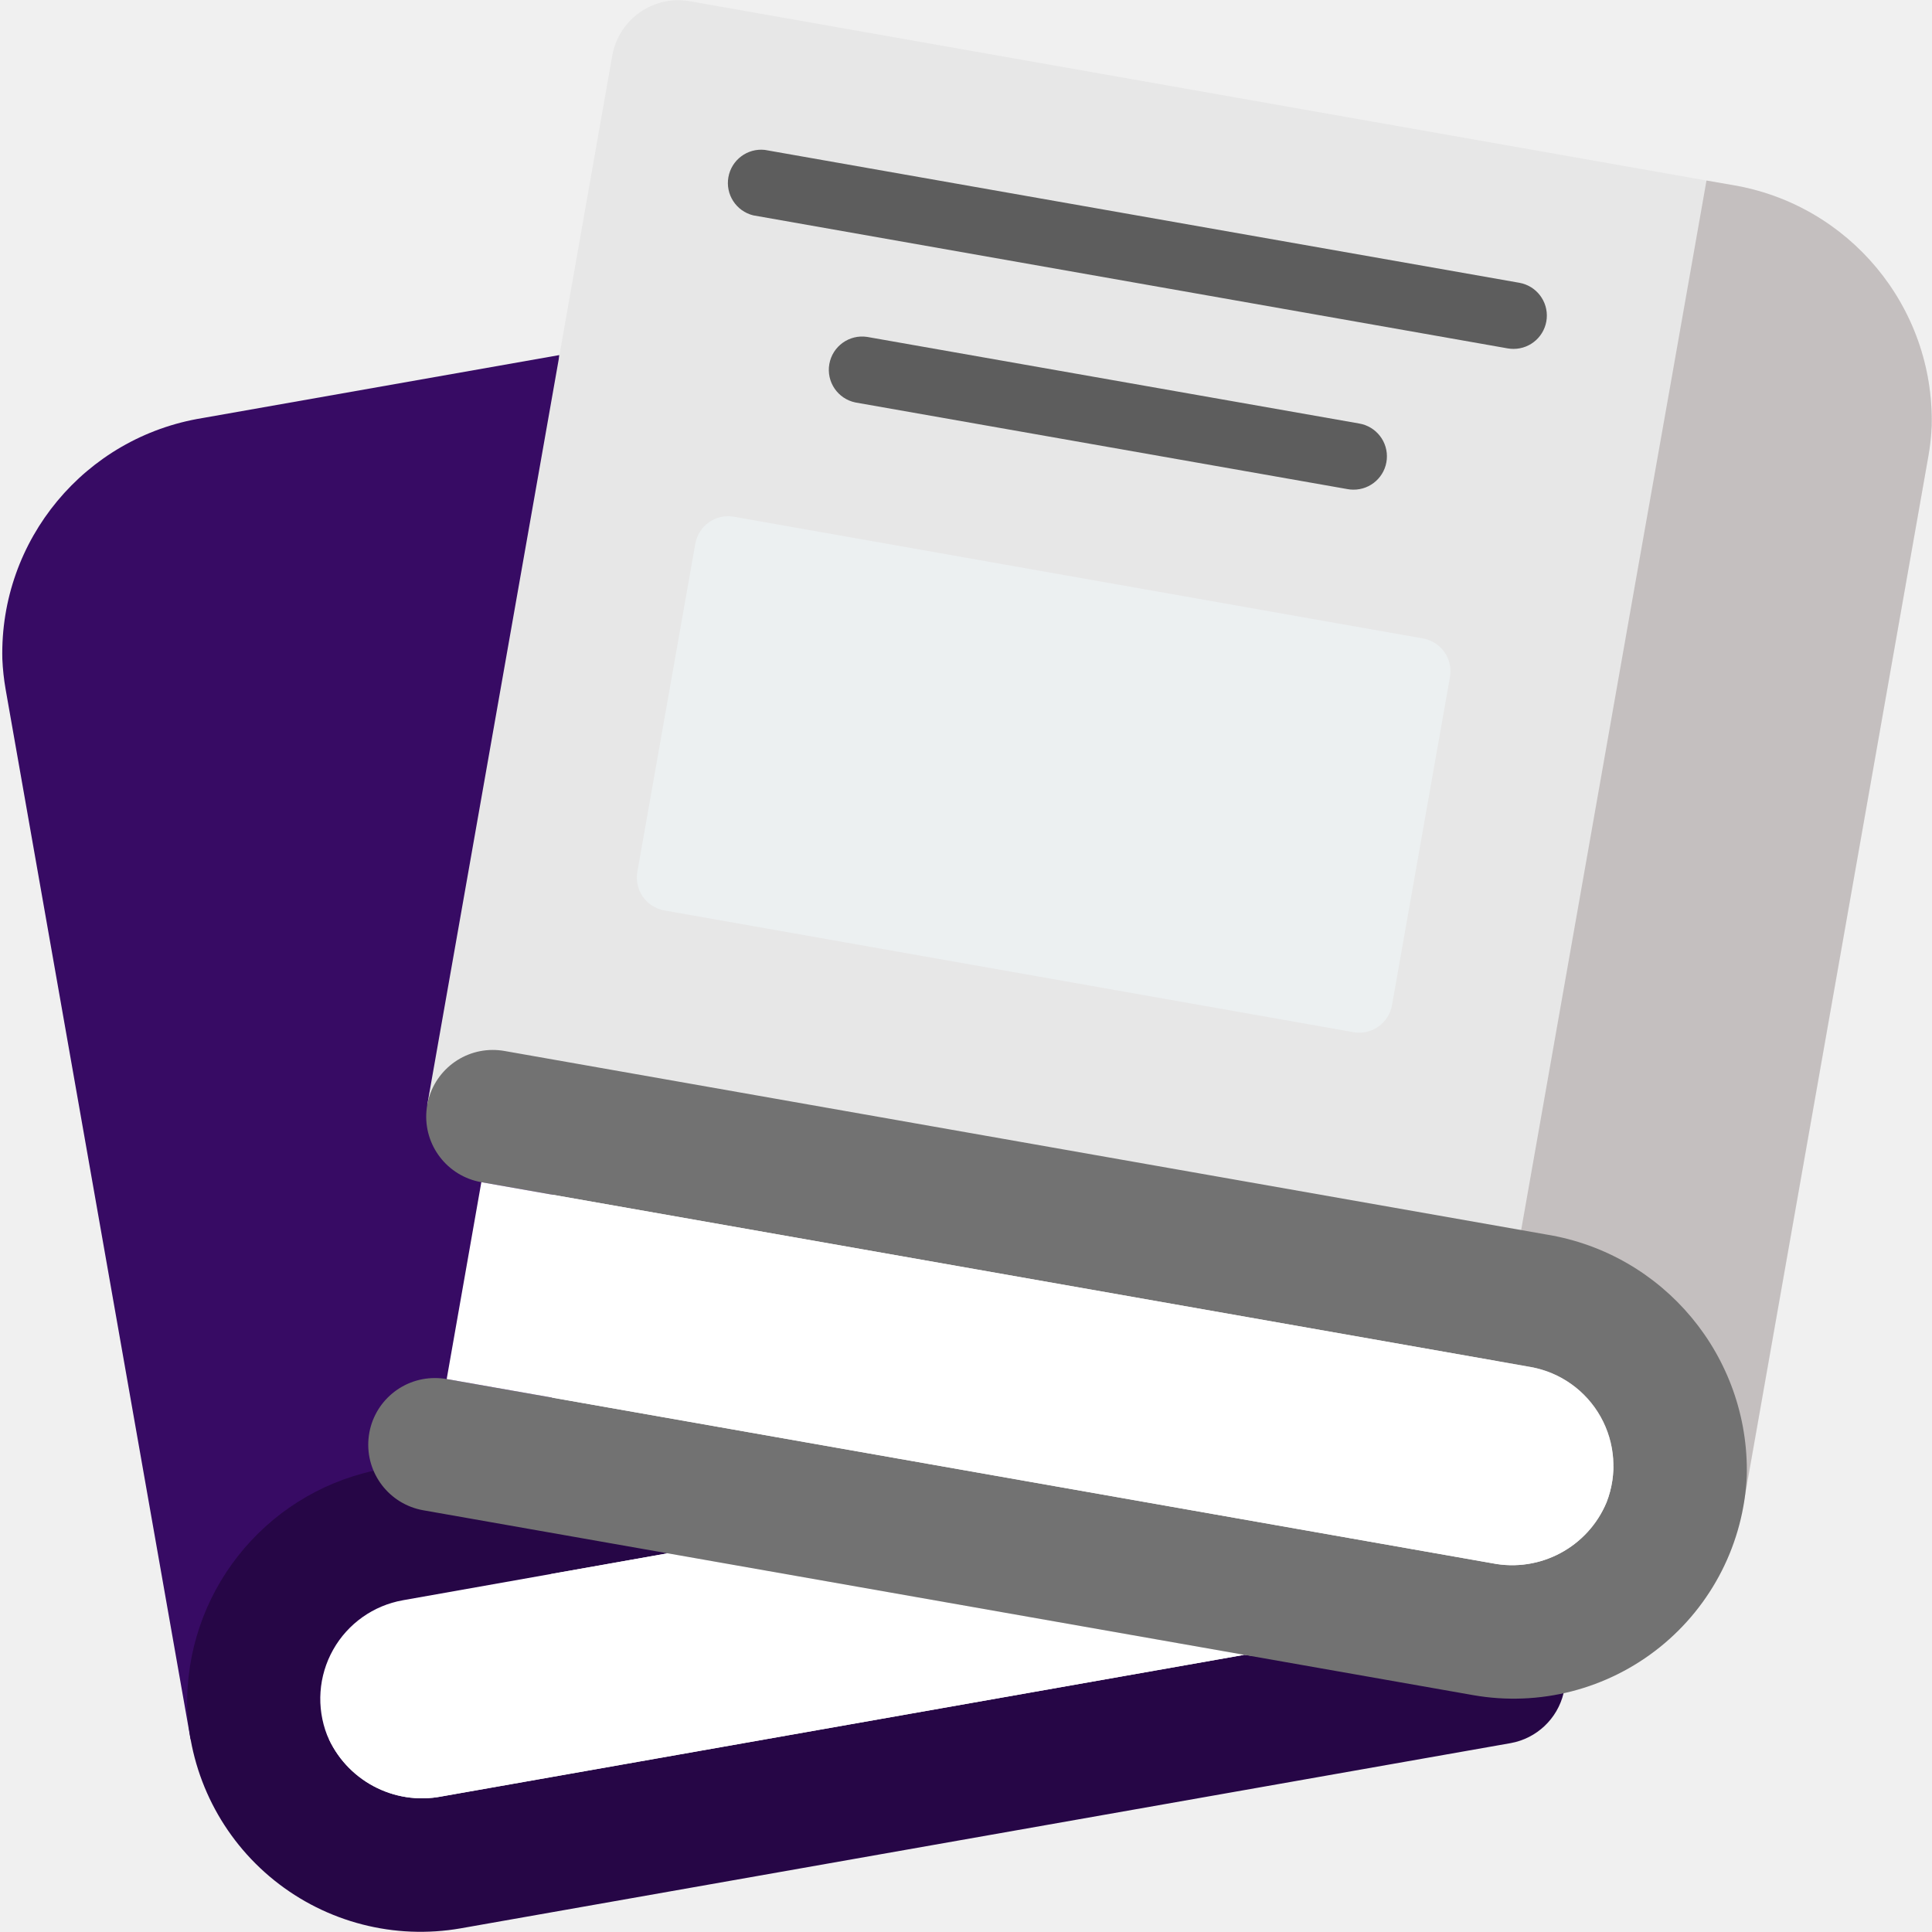
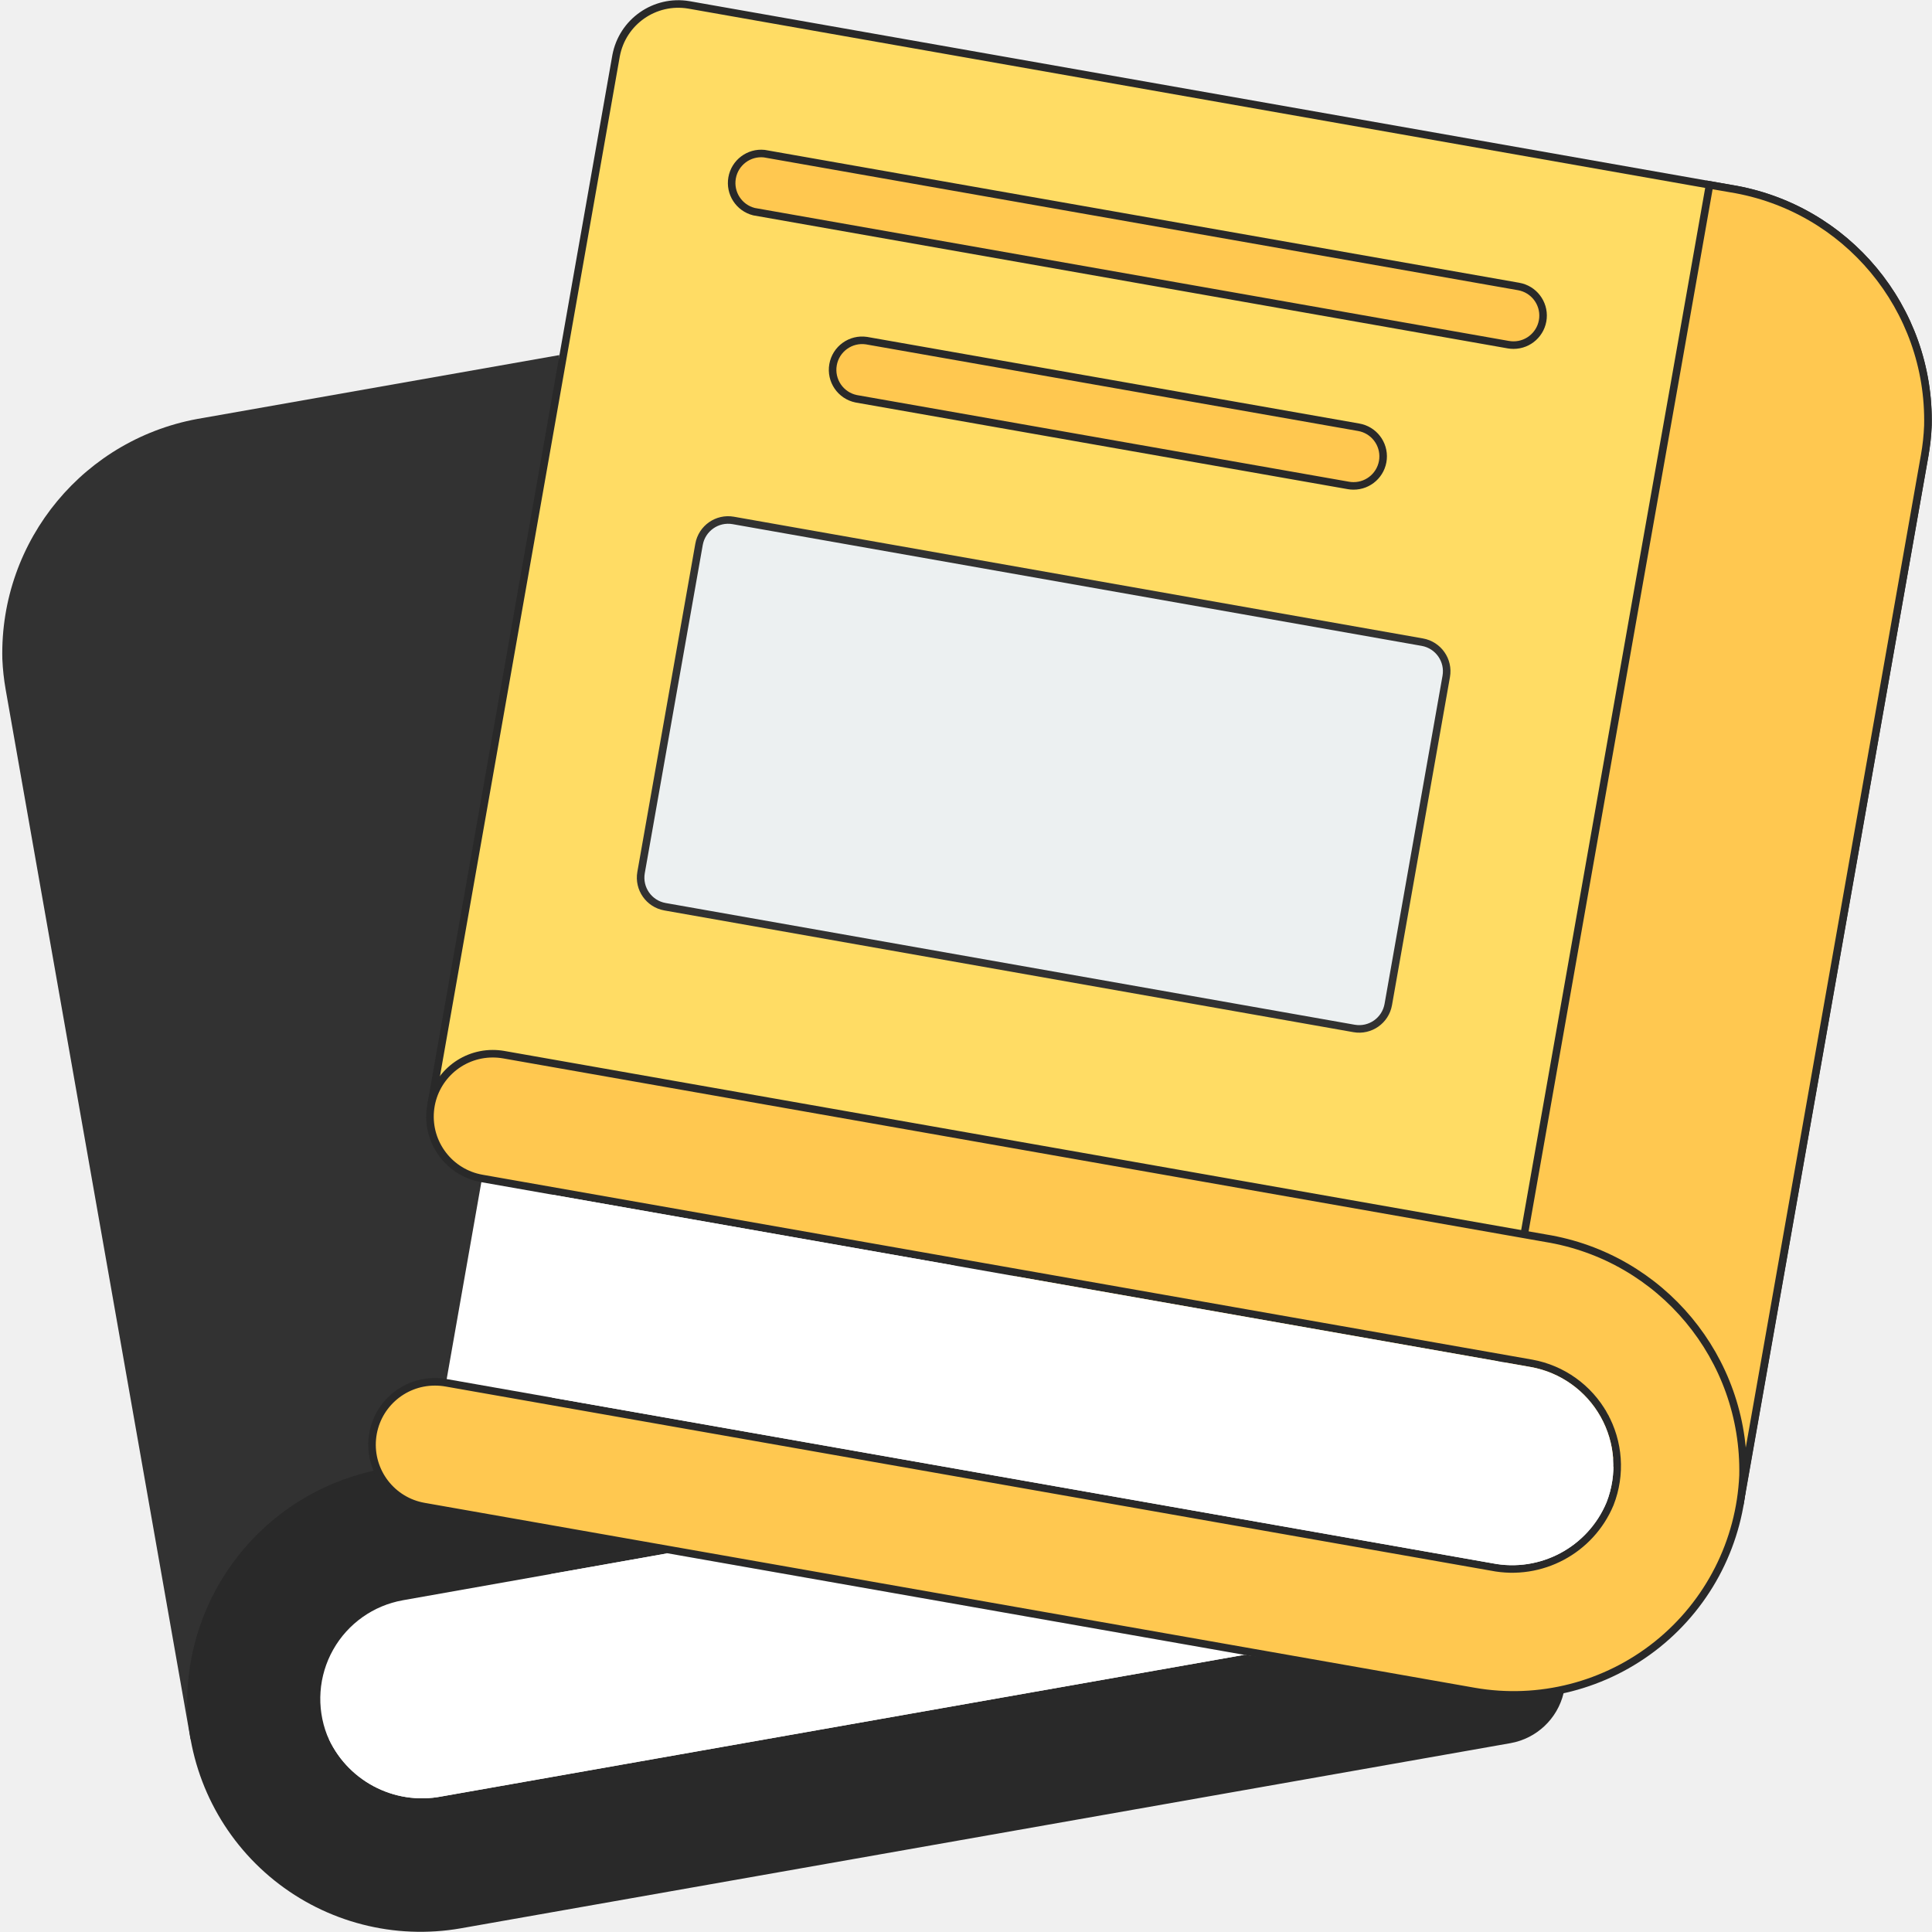
<svg xmlns="http://www.w3.org/2000/svg" width="512" height="512" viewBox="0 0 512 512" fill="none">
-   <path d="M50.494 460.888L1.501 182.731C1.028 180.046 0.733 177.333 0.618 174.61C-0.11 143.074 22.534 115.833 53.672 110.786L148.215 94.102L145.655 460.888H50.494Z" fill="#370B64" />
-   <path d="M414.367 448.706C412.727 455.512 407.221 460.707 400.331 461.947L122.086 511.029C104.548 514.09 86.541 509.451 72.665 498.297C58.789 487.142 50.389 470.553 49.611 452.767C48.916 422.616 69.674 396.196 99.134 389.738L177.081 411.63H176.993L106.814 424.077C98.987 425.453 92.189 430.265 88.29 437.19C84.392 444.115 83.803 452.423 86.687 459.829C91.68 471.756 104.361 478.539 117.054 476.072L329.71 438.554L414.367 448.706Z" fill="#260646" />
+   <path d="M50.494 460.888L1.501 182.731C1.028 180.046 0.733 177.333 0.618 174.61C-0.11 143.074 22.534 115.833 53.672 110.786L148.215 94.102L145.655 460.888H50.494Z" fill="#323232" />
+   <path d="M414.367 448.706C412.727 455.512 407.221 460.707 400.331 461.947L122.086 511.029C104.548 514.09 86.541 509.451 72.665 498.297C58.79 487.142 50.39 470.553 49.611 452.767C48.916 422.616 69.674 396.196 99.134 389.738L177.081 411.63H176.993L106.814 424.077C98.987 425.453 92.189 430.265 88.29 437.19C84.392 444.115 83.803 452.423 86.687 459.829C91.68 471.756 104.361 478.539 117.054 476.072L329.71 438.554L414.367 448.706Z" fill="#292929" />
  <path d="M176.993 411.63L106.814 424.077C98.987 425.453 92.189 430.265 88.29 437.19C84.392 444.115 83.803 452.424 86.687 459.829C91.68 471.756 104.361 478.539 117.054 476.072L329.71 438.555L176.993 411.63Z" fill="white" />
-   <path d="M113.223 292.82L162.278 14.627C164.034 5.065 173.145 -1.314 182.731 0.309L458.831 48.993C489.992 54.044 512.653 81.302 511.929 112.861C511.809 115.572 511.514 118.273 511.047 120.947L461.992 399.139L113.223 292.82Z" fill="#E7E7E7" />
-   <path d="M401.108 92.46C400.59 92.46 400.073 92.416 399.563 92.328L199.609 57.07C195.097 55.958 192.22 51.537 193.031 46.96C193.841 42.384 198.061 39.22 202.681 39.724L402.626 74.937C407.136 75.727 410.293 79.834 409.898 84.395C409.502 88.956 405.686 92.458 401.108 92.46Z" fill="#5D5D5D" />
-   <path d="M358.665 129.766C358.147 129.766 357.63 129.719 357.12 129.624L226.719 106.664C222.027 105.712 218.949 101.195 219.78 96.48C220.611 91.766 225.048 88.573 229.782 89.282L360.192 112.234C364.728 113 367.915 117.122 367.515 121.704C367.116 126.287 363.265 129.795 358.665 129.766V129.766Z" fill="#5D5D5D" />
-   <path d="M377.095 169.193L194.496 136.937C189.694 136.089 185.114 139.294 184.265 144.097L168.905 231.048C168.057 235.85 171.262 240.431 176.064 241.279L358.663 273.535C363.465 274.384 368.046 271.178 368.894 266.376L384.254 179.425C385.102 174.622 381.897 170.042 377.095 169.193Z" fill="#ECF0F1" />
-   <path d="M511.912 112.816C511.807 115.541 511.512 118.255 511.029 120.938L461.948 399.095L393.887 378.35L433.346 154.659L442.704 101.87L452.237 47.846L458.858 48.993C489.982 54.065 512.613 81.29 511.912 112.816V112.816Z" fill="#C4BFBF" />
-   <path d="M409.777 327.15L133.65 278.51C132.629 278.335 131.596 278.246 130.56 278.246C121.411 278.269 113.795 285.278 113.014 294.394C112.233 303.51 118.546 311.713 127.559 313.291L405.716 362.284C413.536 363.7 420.313 368.539 424.192 375.476C428.07 382.413 428.643 390.72 425.755 398.124C420.788 410.025 408.126 416.781 395.476 414.279L118.378 365.462C117.357 365.286 116.324 365.198 115.288 365.197C106.122 365.175 98.463 372.171 97.658 381.302C96.853 390.433 103.17 398.661 112.199 400.243L390.444 449.236C407.969 452.308 425.969 447.685 439.844 436.548C453.72 425.41 462.127 408.837 462.919 391.062C463.611 359.49 440.945 332.23 409.777 327.15Z" fill="#727272" />
-   <path d="M425.754 398.124C420.788 410.025 408.126 416.781 395.476 414.279L118.378 365.462L127.559 313.291L405.716 362.284C413.536 363.7 420.313 368.539 424.192 375.476C428.07 382.413 428.643 390.72 425.754 398.124V398.124Z" fill="white" />
+   <path d="M458.671 49.98L458.657 49.978L182.564 1.295C182.563 1.295 182.562 1.295 182.561 1.294C173.516 -0.235 164.921 5.783 163.262 14.805C163.262 14.806 163.262 14.807 163.261 14.808L114.361 292.122L461.203 397.853L510.062 120.775L458.671 49.98ZM458.671 49.98C489.335 54.95 511.636 81.772 510.929 112.827M458.671 49.98L510.929 112.827M510.929 112.827C510.811 115.491 510.521 118.145 510.062 120.773L510.929 112.827Z" fill="#FFDC64" stroke="#292929" stroke-width="2" />
+   <path d="M194.016 47.135L194.016 47.135C194.732 43.087 198.456 40.285 202.541 40.715L402.452 75.922L402.453 75.922C406.453 76.623 409.252 80.264 408.902 84.308C408.55 88.353 405.167 91.458 401.108 91.46C400.647 91.46 400.187 91.421 399.734 91.342C399.733 91.342 399.733 91.342 399.733 91.342L199.817 56.092C195.834 55.092 193.298 51.182 194.016 47.135Z" fill="#FFC850" stroke="#292929" stroke-width="2" />
+   <path d="M358.671 128.766H358.665C358.207 128.766 357.752 128.725 357.303 128.641L357.293 128.639L226.905 105.681C222.752 104.832 220.029 100.83 220.765 96.654C221.501 92.477 225.428 89.647 229.621 90.269L360.019 113.219L360.025 113.22C364.047 113.899 366.873 117.554 366.519 121.617L366.519 121.617C366.165 125.681 362.75 128.792 358.671 128.766Z" fill="#FFC850" stroke="#292929" stroke-width="2" />
+   <path d="M358.837 272.55L358.837 272.55L176.238 240.294C171.98 239.542 169.138 235.48 169.89 231.222L185.25 144.271C185.25 144.271 185.25 144.271 185.25 144.271C186.003 140.012 190.064 137.17 194.322 137.922C194.322 137.922 194.322 137.922 194.322 137.922L376.921 170.178C381.179 170.931 384.021 174.992 383.269 179.251L367.909 266.202C367.157 270.46 363.095 273.303 358.837 272.55Z" fill="#ECF0F1" stroke="#323232" stroke-width="2" />
+   <path d="M510.045 120.761L510.044 120.764L461.159 397.809L395.026 377.652L434.331 154.834L434.331 154.833L443.689 102.045L443.689 102.044L453.049 49.001L458.687 49.978L458.697 49.98C489.326 54.971 511.598 81.762 510.912 112.786C510.809 115.461 510.519 118.126 510.045 120.761Z" fill="#FFC850" stroke="#292929" stroke-width="2" />
+   <path d="M409.604 328.135L409.616 328.137C440.288 333.136 462.595 359.96 461.92 391.028C461.138 408.512 452.867 424.813 439.218 435.768C425.567 446.725 407.858 451.273 390.617 448.251L112.372 399.258L112.372 399.258C103.854 397.766 97.895 390.004 98.654 381.39C99.413 372.776 106.639 366.176 115.286 366.197H115.287C116.267 366.198 117.243 366.281 118.207 366.447C118.207 366.447 118.208 366.447 118.208 366.448L395.282 415.26C395.285 415.261 395.289 415.261 395.292 415.262C408.405 417.851 421.529 410.846 426.678 398.509L426.682 398.498L426.687 398.487C429.683 390.805 429.089 382.186 425.065 374.988L424.192 375.476L425.065 374.988C421.04 367.79 414.008 362.769 405.894 361.3L405.889 361.299L127.732 312.306L127.731 312.306C119.229 310.817 113.274 303.079 114.01 294.479C114.747 285.88 121.931 279.268 130.561 279.246C131.539 279.246 132.514 279.33 133.479 279.495C133.48 279.495 133.48 279.496 133.481 279.496L409.604 328.135Z" fill="#FFC850" stroke="#292929" stroke-width="2" />
+   <path d="M425.754 398.124C420.788 410.025 408.126 416.781 395.476 414.279L118.378 365.462L127.559 313.291L405.716 362.284C413.536 363.7 420.313 368.539 424.192 375.476C428.07 382.413 428.643 390.72 425.754 398.124Z" fill="white" />
</svg>
